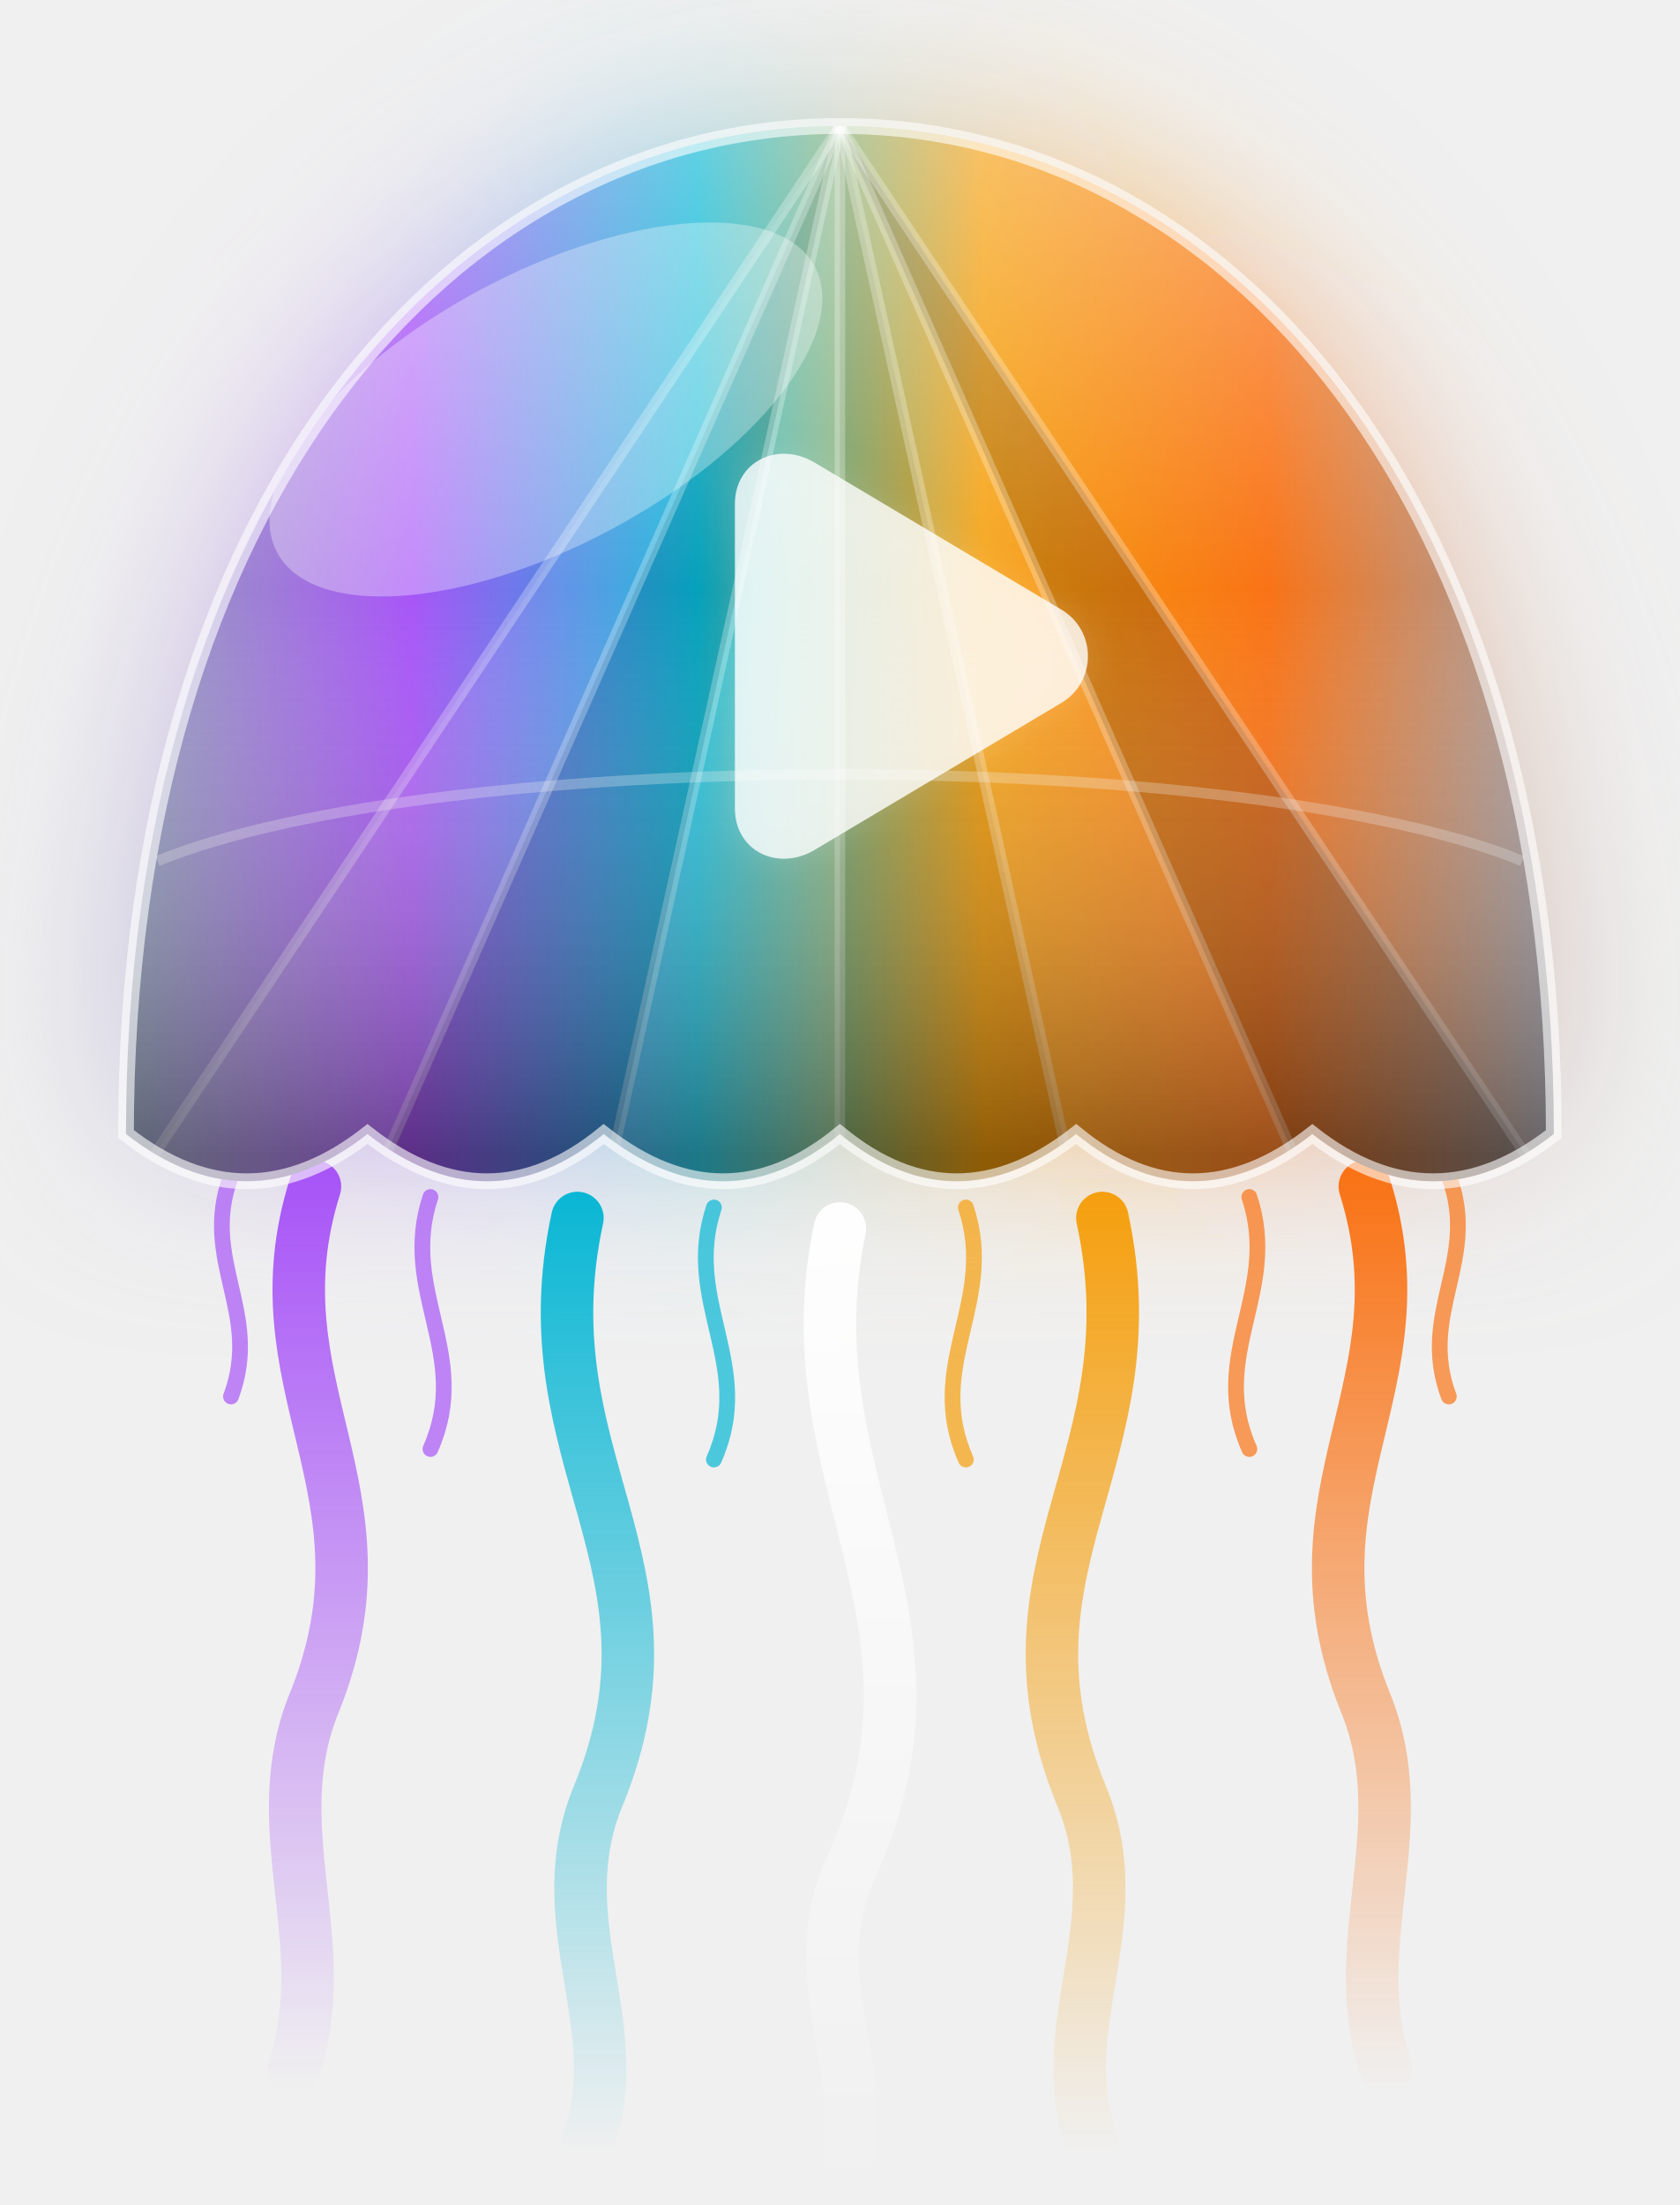
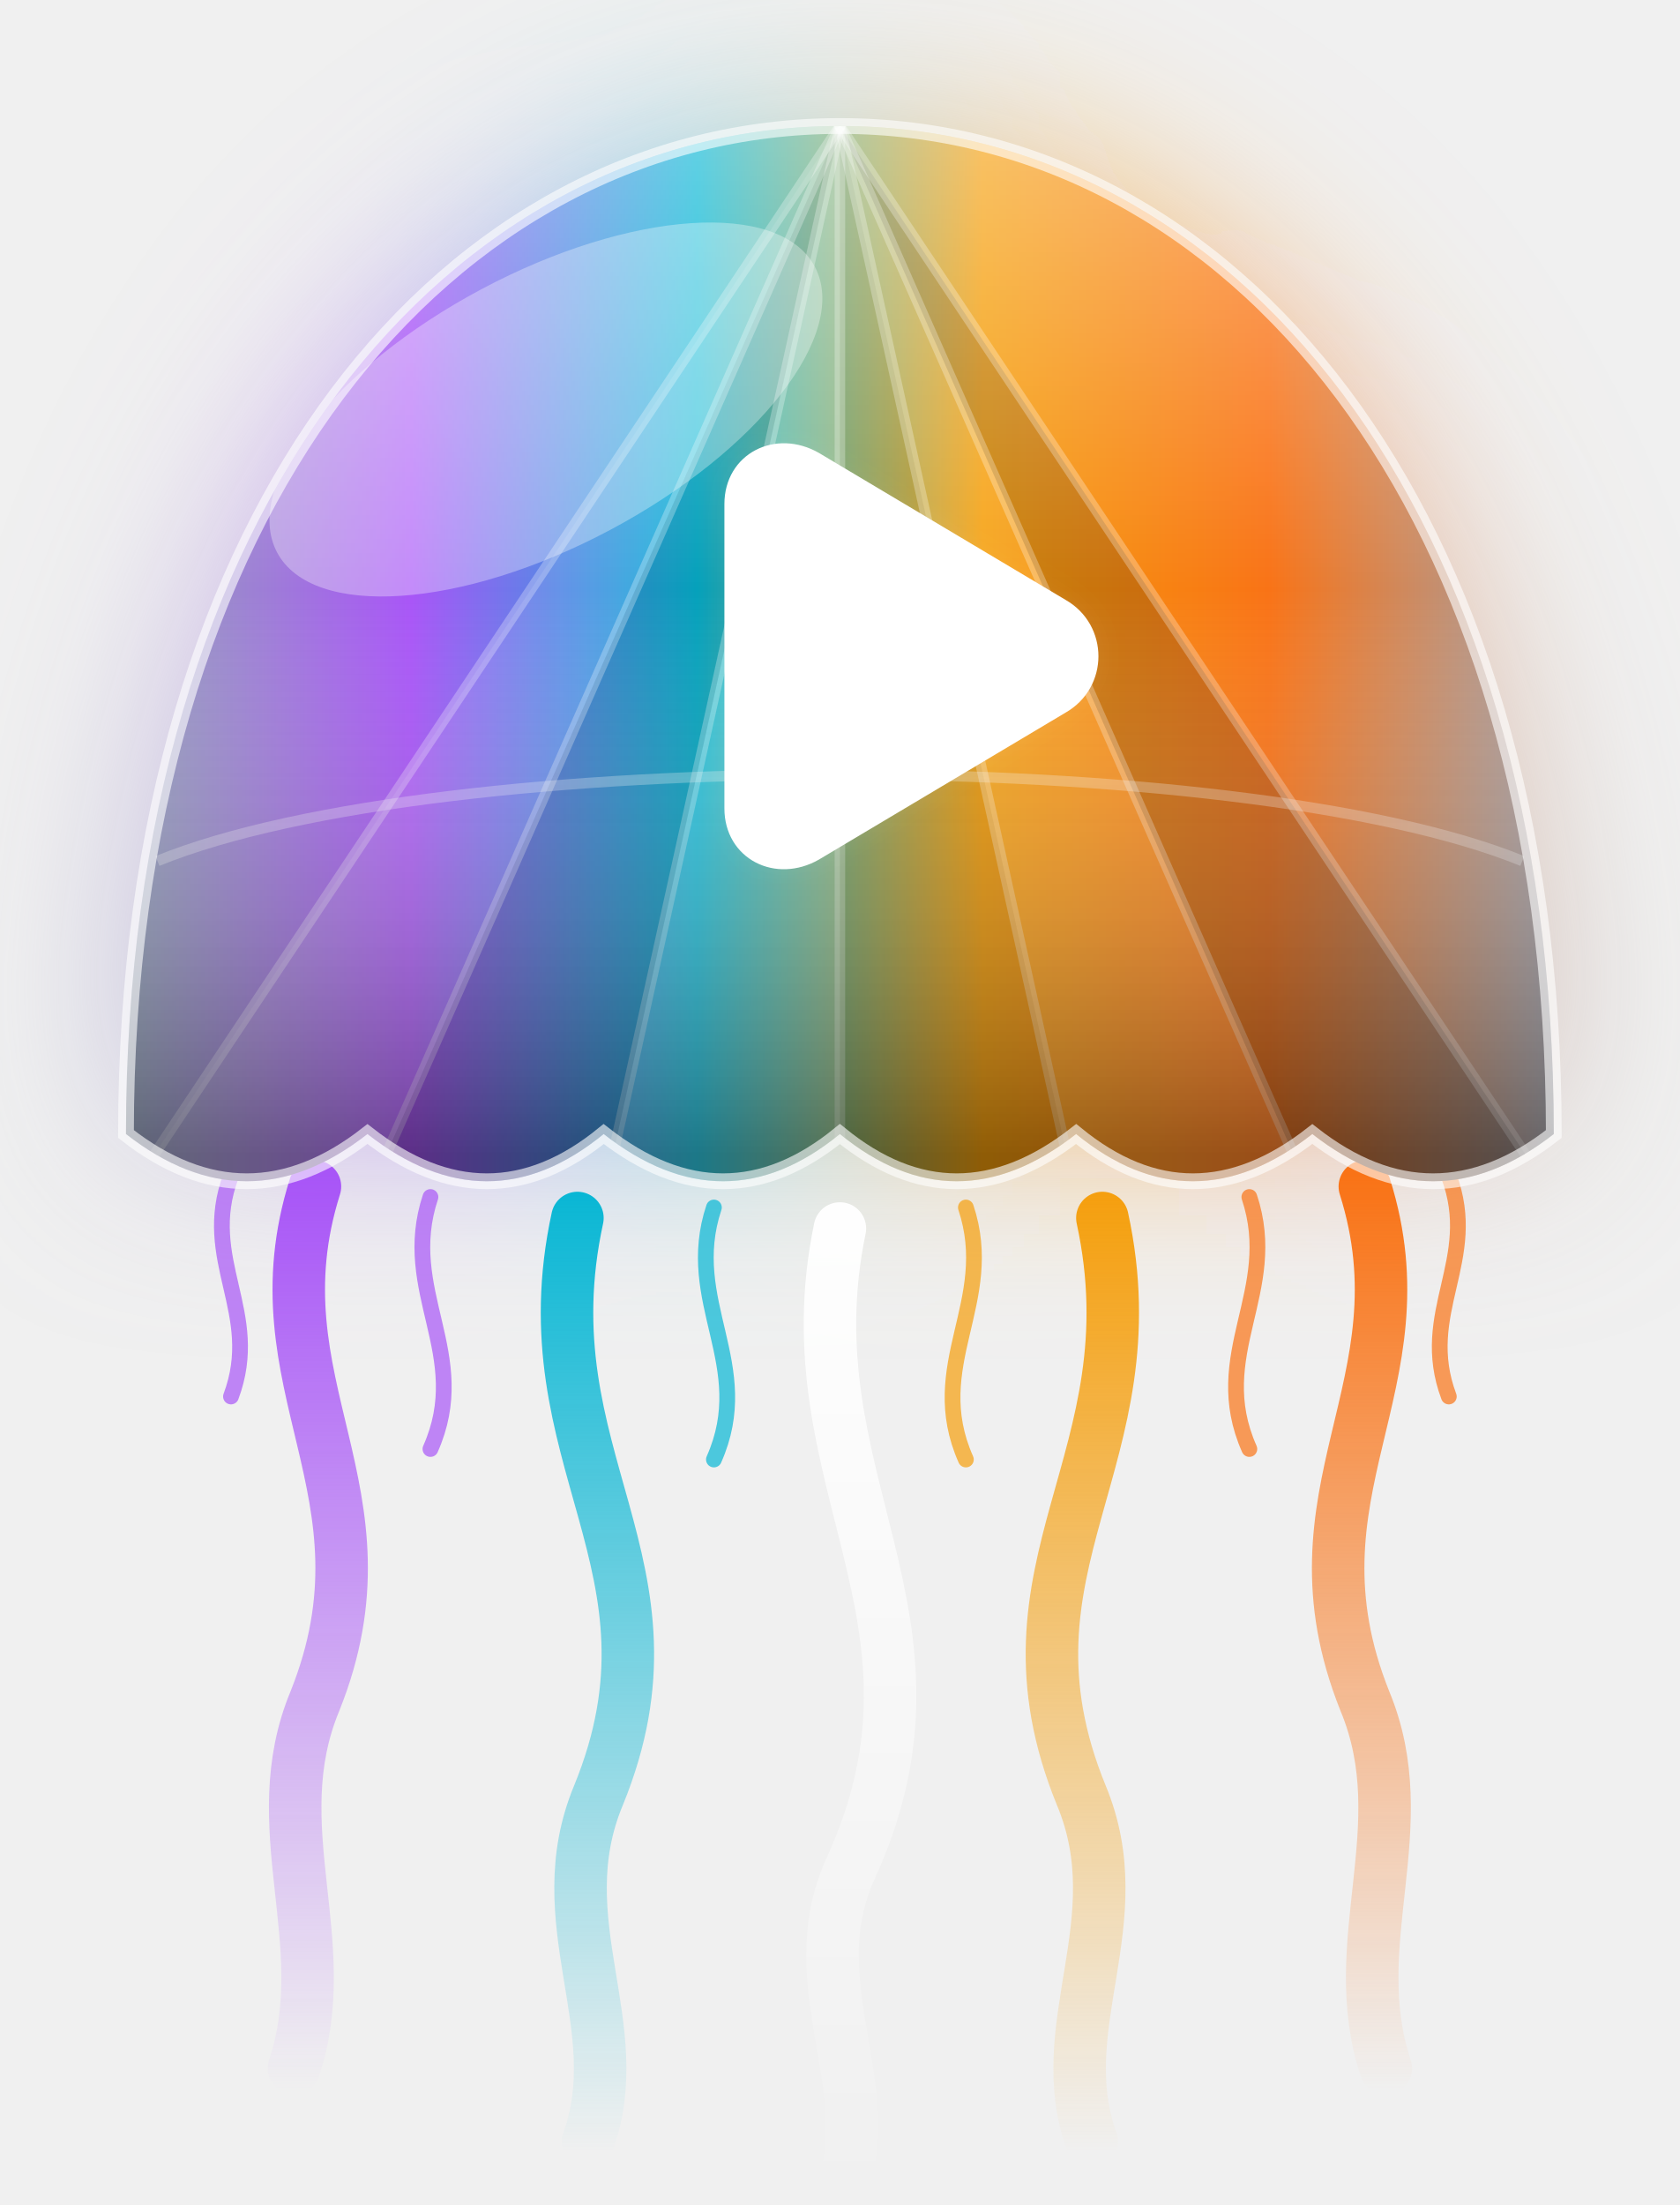
<svg xmlns="http://www.w3.org/2000/svg" viewBox="96 72 320 420" width="320" height="420">
  <defs>
    <linearGradient id="spectrum" x1="120" y1="0" x2="392" y2="0" gradientUnits="userSpaceOnUse">
      <stop offset="0" stop-color="#94a3b8" />
      <stop offset="0.2" stop-color="#a855f7" />
      <stop offset="0.4" stop-color="#06b6d4" />
      <stop offset="0.6" stop-color="#f59e0b" />
      <stop offset="0.8" stop-color="#f97316" />
      <stop offset="1" stop-color="#a1a1aa" />
    </linearGradient>
    <linearGradient id="shade" x1="0" y1="96" x2="0" y2="292" gradientUnits="userSpaceOnUse">
      <stop offset="0" stop-color="#ffffff" stop-opacity="0.38" />
      <stop offset="0.45" stop-color="#ffffff" stop-opacity="0" />
      <stop offset="1" stop-color="#000000" stop-opacity="0.38" />
    </linearGradient>
    <linearGradient id="t1" x1="0" y1="296" x2="0" y2="470" gradientUnits="userSpaceOnUse">
      <stop offset="0" stop-color="#a855f7" />
      <stop offset="1" stop-color="#a855f7" stop-opacity="0" />
    </linearGradient>
    <linearGradient id="t2" x1="0" y1="296" x2="0" y2="482" gradientUnits="userSpaceOnUse">
      <stop offset="0" stop-color="#06b6d4" />
      <stop offset="1" stop-color="#06b6d4" stop-opacity="0" />
    </linearGradient>
    <linearGradient id="t3" x1="0" y1="296" x2="0" y2="490" gradientUnits="userSpaceOnUse">
      <stop offset="0" stop-color="#ffffff" />
      <stop offset="1" stop-color="#ffffff" stop-opacity="0" />
    </linearGradient>
    <linearGradient id="t4" x1="0" y1="296" x2="0" y2="482" gradientUnits="userSpaceOnUse">
      <stop offset="0" stop-color="#f59e0b" />
      <stop offset="1" stop-color="#f59e0b" stop-opacity="0" />
    </linearGradient>
    <linearGradient id="t5" x1="0" y1="296" x2="0" y2="470" gradientUnits="userSpaceOnUse">
      <stop offset="0" stop-color="#f97316" />
      <stop offset="1" stop-color="#f97316" stop-opacity="0" />
    </linearGradient>
    <filter id="glow" x="-50%" y="-50%" width="200%" height="200%">
      <feGaussianBlur stdDeviation="18" />
    </filter>
    <filter id="soft" x="-50%" y="-50%" width="200%" height="200%">
      <feGaussianBlur stdDeviation="3" />
    </filter>
    <clipPath id="bell">
      <path id="bellShape" d="M120 288 C120 168 182 96 256 96 C330 96 392 168 392 288                Q 369 306 346 288 Q 323 306 301 288 Q 278 306 256 288                Q 234 306 211 288 Q 189 306 166 288 Q 143 306 120 288 Z" />
    </clipPath>
  </defs>
  <path d="M120 288 C120 168 182 96 256 96 C330 96 392 168 392 288 Z" fill="url(#spectrum)" opacity="0.5" filter="url(#glow)" />
  <g fill="none" stroke-linecap="round" stroke-width="3" opacity="0.7">
    <path d="M140 296 C134 312 146 322 140 338" stroke="#a855f7" />
    <path d="M178 300 C172 318 186 330 178 348" stroke="#a855f7" />
    <path d="M232 302 C226 320 240 332 232 350" stroke="#06b6d4" />
    <path d="M280 302 C286 320 272 332 280 350" stroke="#f59e0b" />
    <path d="M334 300 C340 318 326 330 334 348" stroke="#f97316" />
    <path d="M372 296 C378 312 366 322 372 338" stroke="#f97316" />
  </g>
  <g fill="none" stroke-linecap="round" stroke-width="10">
    <path d="M156 298 C144 336 172 356 156 396 C146 420 160 442 152 466" stroke="url(#t1)" />
    <path d="M206 304 C196 350 228 370 210 414 C200 438 216 458 208 480" stroke="url(#t2)" />
    <path d="M256 306 C246 354 280 380 258 428 C248 450 264 470 256 490" stroke="url(#t3)" />
    <path d="M306 304 C316 350 284 370 302 414 C312 438 296 458 304 480" stroke="url(#t4)" />
    <path d="M356 298 C368 336 340 356 356 396 C366 420 352 442 360 466" stroke="url(#t5)" />
  </g>
  <g clip-path="url(#bell)">
    <rect x="110" y="90" width="292" height="230" fill="url(#spectrum)" />
    <g fill="#ffffff">
      <polygon points="256,96 120,300 166,300" opacity="0.10" />
      <polygon points="256,96 211,300 256,300" opacity="0.16" />
      <polygon points="256,96 301,300 346,300" opacity="0.08" />
    </g>
    <g fill="#000000">
      <polygon points="256,96 166,300 211,300" opacity="0.12" />
      <polygon points="256,96 256,300 301,300" opacity="0.06" />
      <polygon points="256,96 346,300 392,300" opacity="0.18" />
    </g>
    <g stroke="#ffffff" stroke-opacity="0.28" stroke-width="2" fill="none">
      <line x1="256" y1="96" x2="120" y2="300" />
      <line x1="256" y1="96" x2="166" y2="300" />
      <line x1="256" y1="96" x2="211" y2="300" />
      <line x1="256" y1="96" x2="256" y2="300" />
      <line x1="256" y1="96" x2="301" y2="300" />
      <line x1="256" y1="96" x2="346" y2="300" />
      <line x1="256" y1="96" x2="392" y2="300" />
      <path d="M126 236 C180 214 332 214 386 236" />
    </g>
    <rect x="110" y="90" width="292" height="230" fill="url(#shade)" />
    <ellipse cx="200" cy="150" rx="58" ry="26" transform="rotate(-28 200 150)" fill="#ffffff" opacity="0.32" />
  </g>
  <use href="#bellShape" fill="none" stroke="#ffffff" stroke-opacity="0.6" stroke-width="3" />
  <path d="M236 168 C236 160 244 156 251 160 L298 188 C305 192 305 202 298 206 L251 234 C244 238 236 234 236 226 Z" fill="#ffffff" filter="url(#soft)" opacity="0.15" />
-   <path d="M236 168 C236 160 244 156 251 160 L298 188 C305 192 305 202 298 206 L251 234 C244 238 236 234 236 226 Z" fill="#ffffff" fill-opacity="0.8" />
+   <path d="M236 168 C236 160 244 156 251 160 L298 188 C305 192 305 202 298 206 L251 234 C244 238 236 234 236 226 Z" fill="#ffffff" stroke="#ffffff" stroke-width="4" stroke-linejoin="round" />
</svg>
